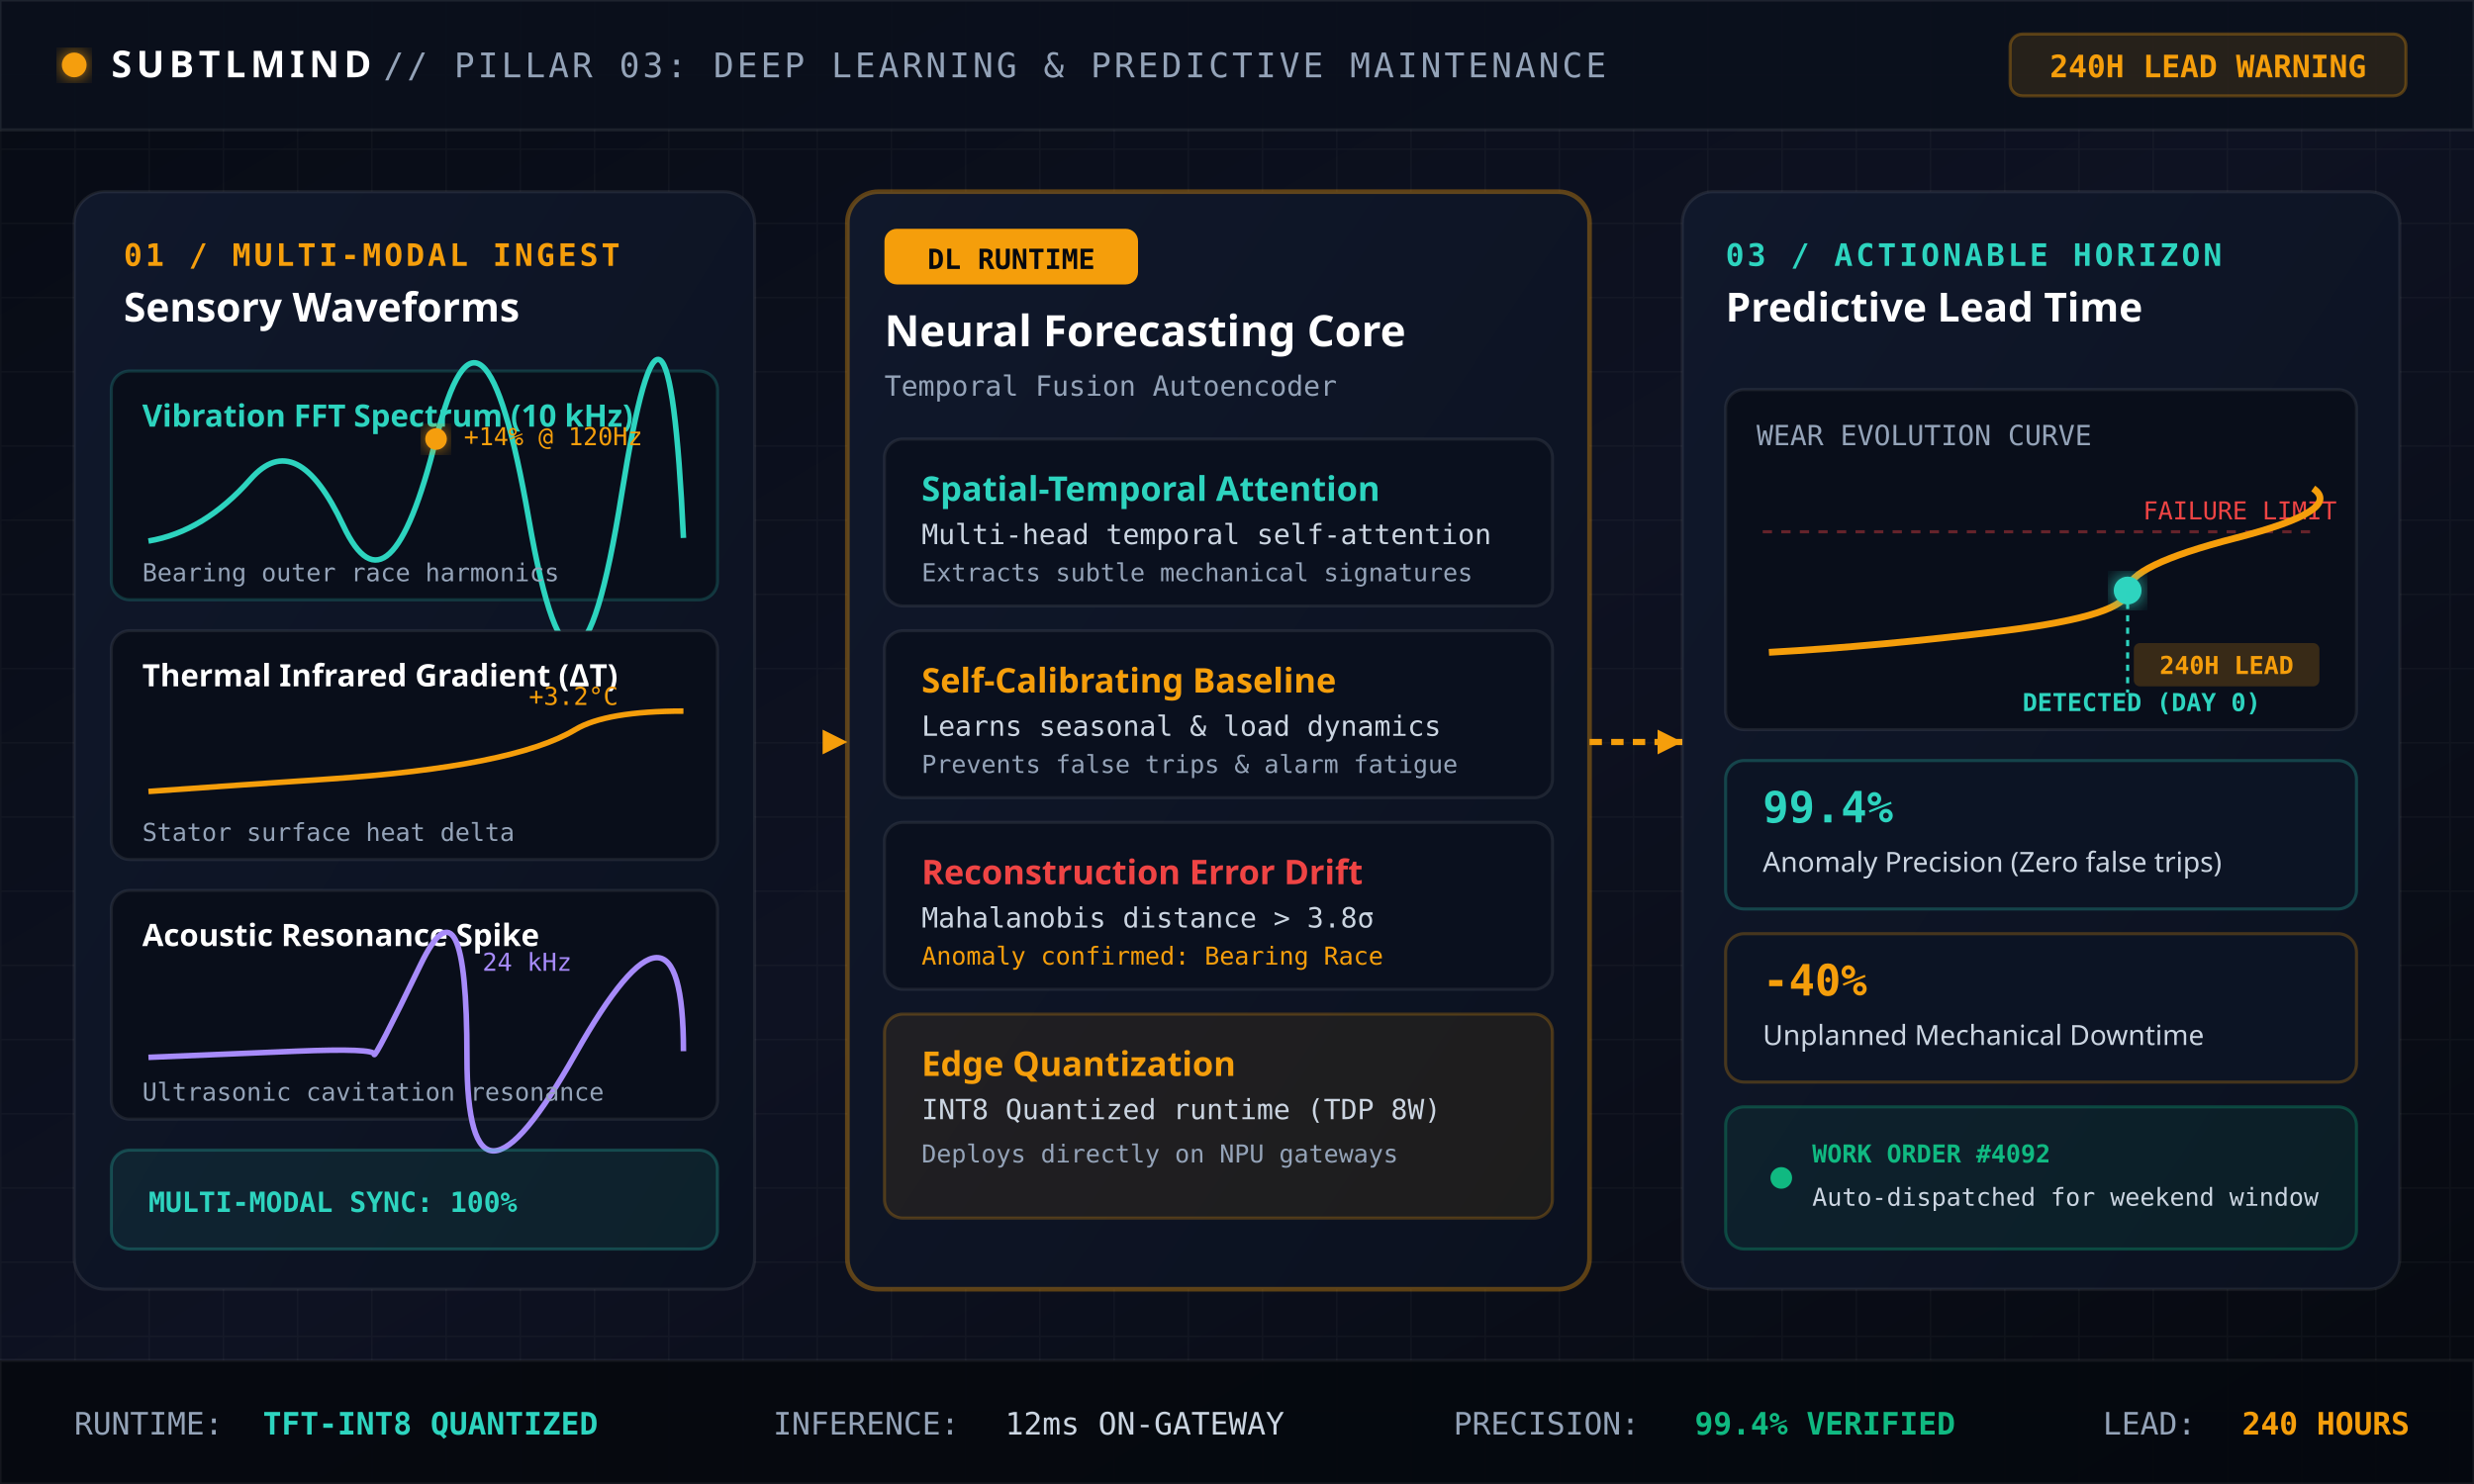
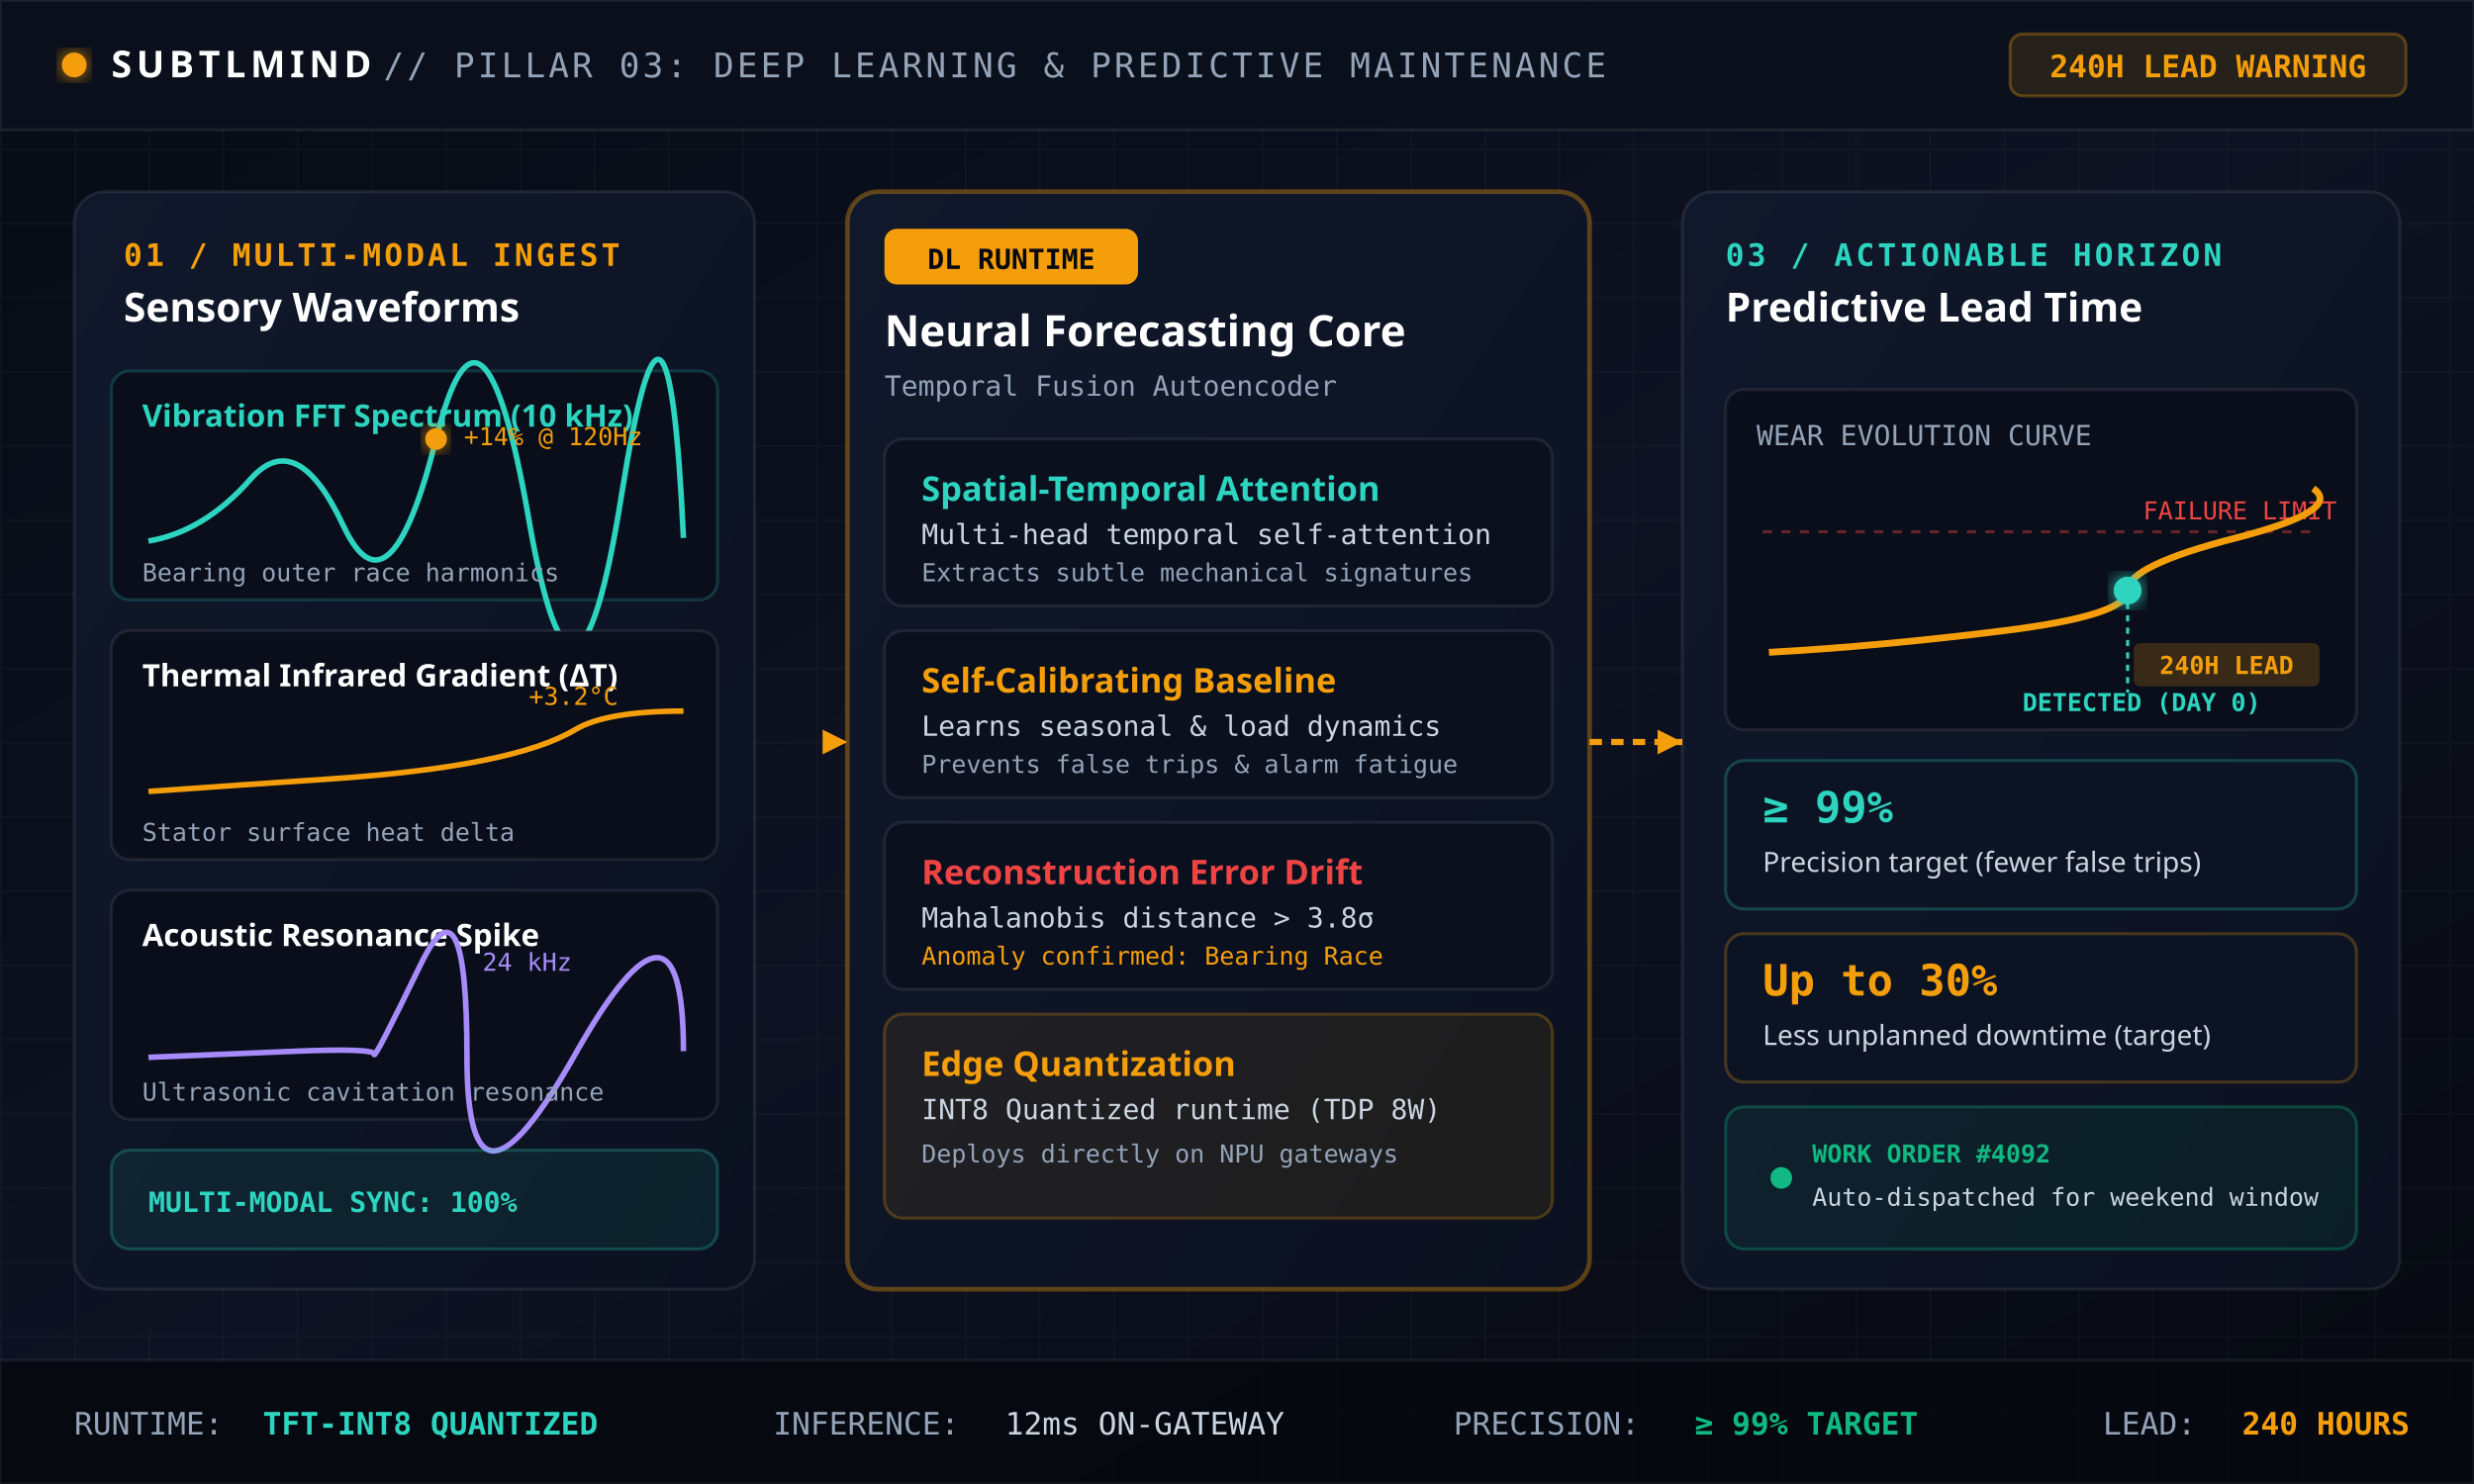
<svg xmlns="http://www.w3.org/2000/svg" viewBox="0 0 800 480" width="100%" height="100%">
  <defs>
    <linearGradient id="bgGrad2" x1="0%" y1="0%" x2="100%" y2="100%">
      <stop offset="0%" stop-color="#070B14" />
      <stop offset="50%" stop-color="#0E1222" />
      <stop offset="100%" stop-color="#06090F" />
    </linearGradient>
    <linearGradient id="cardGrad2" x1="0%" y1="0%" x2="100%" y2="100%">
      <stop offset="0%" stop-color="#10182B" />
      <stop offset="100%" stop-color="#0B111F" />
    </linearGradient>
    <linearGradient id="waveNormalGrad" x1="0%" y1="0%" x2="100%" y2="0%">
      <stop offset="0%" stop-color="#2DD4BF" stop-opacity="0.8" />
      <stop offset="100%" stop-color="#14B8A6" stop-opacity="0.2" />
    </linearGradient>
    <linearGradient id="waveAnomalyGrad" x1="0%" y1="0%" x2="100%" y2="0%">
      <stop offset="0%" stop-color="#F59E0B" stop-opacity="0.9" />
      <stop offset="100%" stop-color="#EF4444" stop-opacity="0.4" />
    </linearGradient>
    <pattern id="techGrid2" width="24" height="24" patternUnits="userSpaceOnUse">
      <path d="M 24 0 L 0 0 0 24" fill="none" stroke="rgba(255, 255, 255, 0.03)" stroke-width="1" />
    </pattern>
    <filter id="tealGlow2" x="-20%" y="-20%" width="140%" height="140%">
      <feGaussianBlur stdDeviation="3" result="blur" />
      <feComposite in="SourceGraphic" in2="blur" operator="over" />
    </filter>
    <filter id="amberGlow2" x="-20%" y="-20%" width="140%" height="140%">
      <feGaussianBlur stdDeviation="3" result="blur" />
      <feComposite in="SourceGraphic" in2="blur" operator="over" />
    </filter>
  </defs>
  <rect width="800" height="480" fill="url(#bgGrad2)" />
  <rect width="800" height="480" fill="url(#techGrid2)" />
  <rect x="0" y="0" width="800" height="42" fill="rgba(10, 16, 28, 0.9)" stroke="rgba(255, 255, 255, 0.08)" stroke-width="1" />
  <circle cx="24" cy="21" r="4" fill="#F59E0B" filter="url(#amberGlow2)" />
  <text x="36" y="25" fill="#FFFFFF" font-family="'Plus Jakarta Sans', sans-serif" font-size="12" font-weight="700" letter-spacing="1.5">SUBTLMIND</text>
  <text x="124" y="25" fill="#94A3B8" font-family="'JetBrains Mono', monospace" font-size="11" letter-spacing="1">// PILLAR 03: DEEP LEARNING &amp; PREDICTIVE MAINTENANCE</text>
  <rect x="650" y="11" width="128" height="20" rx="4" fill="rgba(245, 158, 11, 0.12)" stroke="rgba(245, 158, 11, 0.3)" stroke-width="1" />
  <text x="714" y="25" fill="#F59E0B" font-family="'JetBrains Mono', monospace" font-size="10" font-weight="700" text-anchor="middle">240H LEAD WARNING</text>
  <rect x="24" y="62" width="220" height="355" rx="10" fill="url(#cardGrad2)" stroke="rgba(255, 255, 255, 0.08)" stroke-width="1" />
  <text x="40" y="86" fill="#F59E0B" font-family="'JetBrains Mono', monospace" font-size="10" font-weight="700" letter-spacing="1">01 / MULTI-MODAL INGEST</text>
  <text x="40" y="104" fill="#FFFFFF" font-family="'Plus Jakarta Sans', sans-serif" font-size="13" font-weight="700">Sensory Waveforms</text>
  <g transform="translate(36, 120)">
    <rect width="196" height="74" rx="6" fill="#090E1A" stroke="rgba(45, 212, 191, 0.2)" />
    <text x="10" y="18" fill="#2DD4BF" font-family="'Plus Jakarta Sans', sans-serif" font-size="10" font-weight="600">Vibration FFT Spectrum (10 kHz)</text>
    <path d="M 12 55 Q 30 52 45 35 T 75 50 T 105 22 T 135 48 T 165 40 T 185 54" fill="none" stroke="#2DD4BF" stroke-width="1.8" />
    <circle cx="105" cy="22" r="3.5" fill="#F59E0B" filter="url(#amberGlow2)" />
    <text x="114" y="24" fill="#F59E0B" font-family="'JetBrains Mono', monospace" font-size="8">+14% @ 120Hz</text>
    <text x="10" y="68" fill="#94A3B8" font-family="'JetBrains Mono', monospace" font-size="8">Bearing outer race harmonics</text>
  </g>
  <g transform="translate(36, 204)">
    <rect width="196" height="74" rx="6" fill="#090E1A" stroke="rgba(255, 255, 255, 0.08)" />
    <text x="10" y="18" fill="#FFFFFF" font-family="'Plus Jakarta Sans', sans-serif" font-size="10" font-weight="600">Thermal Infrared Gradient (ΔT)</text>
    <path d="M 12 52 Q 40 50 70 48 T 120 42 T 150 32 T 185 26" fill="none" stroke="#F59E0B" stroke-width="1.8" />
    <text x="135" y="24" fill="#F59E0B" font-family="'JetBrains Mono', monospace" font-size="8">+3.2°C</text>
    <text x="10" y="68" fill="#94A3B8" font-family="'JetBrains Mono', monospace" font-size="8">Stator surface heat delta</text>
  </g>
  <g transform="translate(36, 288)">
    <rect width="196" height="74" rx="6" fill="#090E1A" stroke="rgba(255, 255, 255, 0.08)" />
    <text x="10" y="18" fill="#FFFFFF" font-family="'Plus Jakarta Sans', sans-serif" font-size="10" font-weight="600">Acoustic Resonance Spike</text>
    <path d="M 12 54 Q 35 53 60 52 T 85 53 T 100 24 T 115 54 T 150 53 T 185 52" fill="none" stroke="#A78BFA" stroke-width="1.8" />
    <text x="120" y="26" fill="#A78BFA" font-family="'JetBrains Mono', monospace" font-size="8">24 kHz</text>
    <text x="10" y="68" fill="#94A3B8" font-family="'JetBrains Mono', monospace" font-size="8">Ultrasonic cavitation resonance</text>
  </g>
  <g transform="translate(36, 372)">
    <rect width="196" height="32" rx="6" fill="rgba(45, 212, 191, 0.08)" stroke="rgba(45, 212, 191, 0.25)" />
    <text x="12" y="20" fill="#2DD4BF" font-family="'JetBrains Mono', monospace" font-size="9" font-weight="700">MULTI-MODAL SYNC: 100%</text>
  </g>
  <line x1="244" y1="240" x2="274" y2="240" stroke="#F59E0B" stroke-width="2" filter="url(#amberGlow2)" />
  <polygon points="274,240 266,236 266,244" fill="#F59E0B" />
  <rect x="274" y="62" width="240" height="355" rx="10" fill="url(#cardGrad2)" stroke="rgba(245, 158, 11, 0.35)" stroke-width="1.5" />
  <rect x="286" y="74" width="82" height="18" rx="4" fill="#F59E0B" />
  <text x="327" y="87" fill="#06090F" font-family="'JetBrains Mono', monospace" font-size="9" font-weight="800" text-anchor="middle">DL RUNTIME</text>
  <text x="286" y="112" fill="#FFFFFF" font-family="'Plus Jakarta Sans', sans-serif" font-size="14" font-weight="700">Neural Forecasting Core</text>
  <text x="286" y="128" fill="#94A3B8" font-family="'JetBrains Mono', monospace" font-size="9">Temporal Fusion Autoencoder</text>
  <g transform="translate(286, 142)">
    <rect width="216" height="54" rx="6" fill="#0A101E" stroke="rgba(255, 255, 255, 0.08)" />
    <text x="12" y="20" fill="#2DD4BF" font-family="'Plus Jakarta Sans', sans-serif" font-size="11" font-weight="600">Spatial-Temporal Attention</text>
    <text x="12" y="34" fill="#CBD5E1" font-family="'JetBrains Mono', monospace" font-size="9">Multi-head temporal self-attention</text>
    <text x="12" y="46" fill="#94A3B8" font-family="'JetBrains Mono', monospace" font-size="8">Extracts subtle mechanical signatures</text>
  </g>
  <g transform="translate(286, 204)">
    <rect width="216" height="54" rx="6" fill="#0A101E" stroke="rgba(255, 255, 255, 0.08)" />
    <text x="12" y="20" fill="#F59E0B" font-family="'Plus Jakarta Sans', sans-serif" font-size="11" font-weight="600">Self-Calibrating Baseline</text>
    <text x="12" y="34" fill="#CBD5E1" font-family="'JetBrains Mono', monospace" font-size="9">Learns seasonal &amp; load dynamics</text>
    <text x="12" y="46" fill="#94A3B8" font-family="'JetBrains Mono', monospace" font-size="8">Prevents false trips &amp; alarm fatigue</text>
  </g>
  <g transform="translate(286, 266)">
    <rect width="216" height="54" rx="6" fill="#0A101E" stroke="rgba(255, 255, 255, 0.08)" />
    <text x="12" y="20" fill="#EF4444" font-family="'Plus Jakarta Sans', sans-serif" font-size="11" font-weight="600">Reconstruction Error Drift</text>
    <text x="12" y="34" fill="#CBD5E1" font-family="'JetBrains Mono', monospace" font-size="9">Mahalanobis distance &gt; 3.8σ</text>
    <text x="12" y="46" fill="#F59E0B" font-family="'JetBrains Mono', monospace" font-size="8">Anomaly confirmed: Bearing Race</text>
  </g>
  <g transform="translate(286, 328)">
    <rect width="216" height="66" rx="6" fill="rgba(245, 158, 11, 0.08)" stroke="rgba(245, 158, 11, 0.25)" />
    <text x="12" y="20" fill="#F59E0B" font-family="'Plus Jakarta Sans', sans-serif" font-size="11" font-weight="600">Edge Quantization</text>
    <text x="12" y="34" fill="#CBD5E1" font-family="'JetBrains Mono', monospace" font-size="9">INT8 Quantized runtime (TDP 8W)</text>
    <text x="12" y="48" fill="#94A3B8" font-family="'JetBrains Mono', monospace" font-size="8">Deploys directly on NPU gateways</text>
  </g>
  <line x1="514" y1="240" x2="544" y2="240" stroke="#F59E0B" stroke-width="2" stroke-dasharray="4,3" />
  <polygon points="544,240 536,236 536,244" fill="#F59E0B" />
  <rect x="544" y="62" width="232" height="355" rx="10" fill="url(#cardGrad2)" stroke="rgba(255, 255, 255, 0.08)" stroke-width="1" />
  <text x="558" y="86" fill="#2DD4BF" font-family="'JetBrains Mono', monospace" font-size="10" font-weight="700" letter-spacing="1">03 / ACTIONABLE HORIZON</text>
  <text x="558" y="104" fill="#FFFFFF" font-family="'Plus Jakarta Sans', sans-serif" font-size="13" font-weight="700">Predictive Lead Time</text>
  <g transform="translate(558, 126)">
    <rect width="204" height="110" rx="6" fill="#090E1A" stroke="rgba(255, 255, 255, 0.08)" />
    <text x="10" y="18" fill="#94A3B8" font-family="'JetBrains Mono', monospace" font-size="9">WEAR EVOLUTION CURVE</text>
    <line x1="12" y1="46" x2="192" y2="46" stroke="rgba(239, 68, 68, 0.4)" stroke-dasharray="3,3" stroke-width="1" />
    <text x="135" y="42" fill="#EF4444" font-family="'JetBrains Mono', monospace" font-size="8">FAILURE LIMIT</text>
    <path d="M 14 85 Q 50 83 90 78 T 130 65 T 165 48 T 190 32" fill="none" stroke="#F59E0B" stroke-width="2.2" />
    <circle cx="130" cy="65" r="4.5" fill="#2DD4BF" filter="url(#tealGlow2)" />
    <line x1="130" y1="65" x2="130" y2="98" stroke="#2DD4BF" stroke-width="1" stroke-dasharray="2,2" />
    <text x="96" y="104" fill="#2DD4BF" font-family="'JetBrains Mono', monospace" font-size="8" font-weight="700">DETECTED (DAY 0)</text>
    <rect x="132" y="82" width="60" height="14" rx="2" fill="rgba(245, 158, 11, 0.2)" />
    <text x="162" y="92" fill="#F59E0B" font-family="'JetBrains Mono', monospace" font-size="8" font-weight="700" text-anchor="middle">240H LEAD</text>
  </g>
  <g transform="translate(558, 246)">
    <rect width="204" height="48" rx="6" fill="#0C1424" stroke="rgba(45, 212, 191, 0.25)" />
-     <text x="12" y="20" fill="#2DD4BF" font-family="'JetBrains Mono', monospace" font-size="14" font-weight="800">99.4%</text>
-     <text x="12" y="36" fill="#CBD5E1" font-family="'Plus Jakarta Sans', sans-serif" font-size="9">Anomaly Precision (Zero false trips)</text>
+     <text x="12" y="20" fill="#2DD4BF" font-family="'JetBrains Mono', monospace" font-size="14" font-weight="800">≥ 99%</text>
+     <text x="12" y="36" fill="#CBD5E1" font-family="'Plus Jakarta Sans', sans-serif" font-size="9">Precision target (fewer false trips)</text>
  </g>
  <g transform="translate(558, 302)">
    <rect width="204" height="48" rx="6" fill="#0C1424" stroke="rgba(245, 158, 11, 0.25)" />
-     <text x="12" y="20" fill="#F59E0B" font-family="'JetBrains Mono', monospace" font-size="14" font-weight="800">-40%</text>
-     <text x="12" y="36" fill="#CBD5E1" font-family="'Plus Jakarta Sans', sans-serif" font-size="9">Unplanned Mechanical Downtime</text>
+     <text x="12" y="20" fill="#F59E0B" font-family="'JetBrains Mono', monospace" font-size="14" font-weight="800">Up to 30%</text>
+     <text x="12" y="36" fill="#CBD5E1" font-family="'Plus Jakarta Sans', sans-serif" font-size="9">Less unplanned downtime (target)</text>
  </g>
  <g transform="translate(558, 358)">
    <rect width="204" height="46" rx="6" fill="rgba(16, 185, 129, 0.08)" stroke="rgba(16, 185, 129, 0.3)" />
    <circle cx="18" cy="23" r="3.5" fill="#10B981" />
    <text x="28" y="18" fill="#10B981" font-family="'JetBrains Mono', monospace" font-size="8" font-weight="700">WORK ORDER #4092</text>
    <text x="28" y="32" fill="#CBD5E1" font-family="'JetBrains Mono', monospace" font-size="8">Auto-dispatched for weekend window</text>
  </g>
  <rect x="0" y="440" width="800" height="40" fill="rgba(6, 9, 15, 0.95)" stroke="rgba(255, 255, 255, 0.06)" stroke-width="1" />
  <text x="24" y="464" fill="#94A3B8" font-family="'JetBrains Mono', monospace" font-size="10">RUNTIME: </text>
  <text x="85" y="464" fill="#2DD4BF" font-family="'JetBrains Mono', monospace" font-size="10" font-weight="700">TFT-INT8 QUANTIZED</text>
  <text x="250" y="464" fill="#94A3B8" font-family="'JetBrains Mono', monospace" font-size="10">INFERENCE: </text>
  <text x="325" y="464" fill="#CBD5E1" font-family="'JetBrains Mono', monospace" font-size="10">12ms ON-GATEWAY</text>
  <text x="470" y="464" fill="#94A3B8" font-family="'JetBrains Mono', monospace" font-size="10">PRECISION: </text>
-   <text x="548" y="464" fill="#10B981" font-family="'JetBrains Mono', monospace" font-size="10" font-weight="700">99.4% VERIFIED</text>
+   <text x="548" y="464" fill="#10B981" font-family="'JetBrains Mono', monospace" font-size="10" font-weight="700">≥ 99% TARGET</text>
  <text x="680" y="464" fill="#94A3B8" font-family="'JetBrains Mono', monospace" font-size="10">LEAD: </text>
  <text x="725" y="464" fill="#F59E0B" font-family="'JetBrains Mono', monospace" font-size="10" font-weight="700">240 HOURS</text>
</svg>
